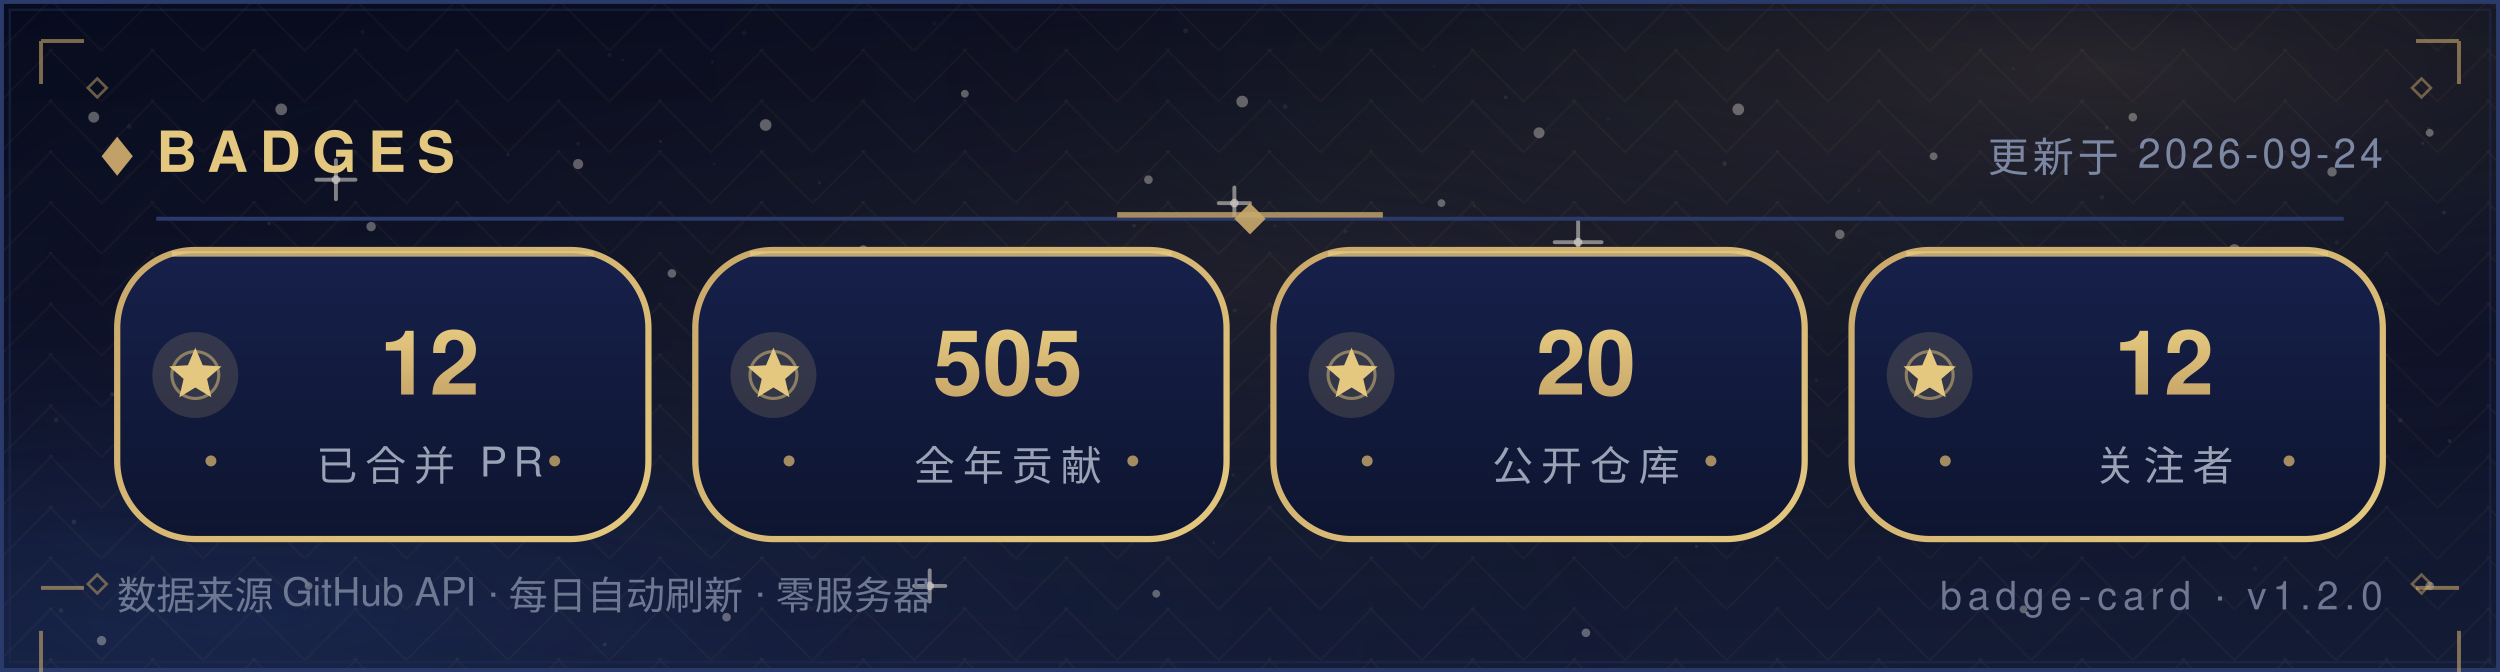
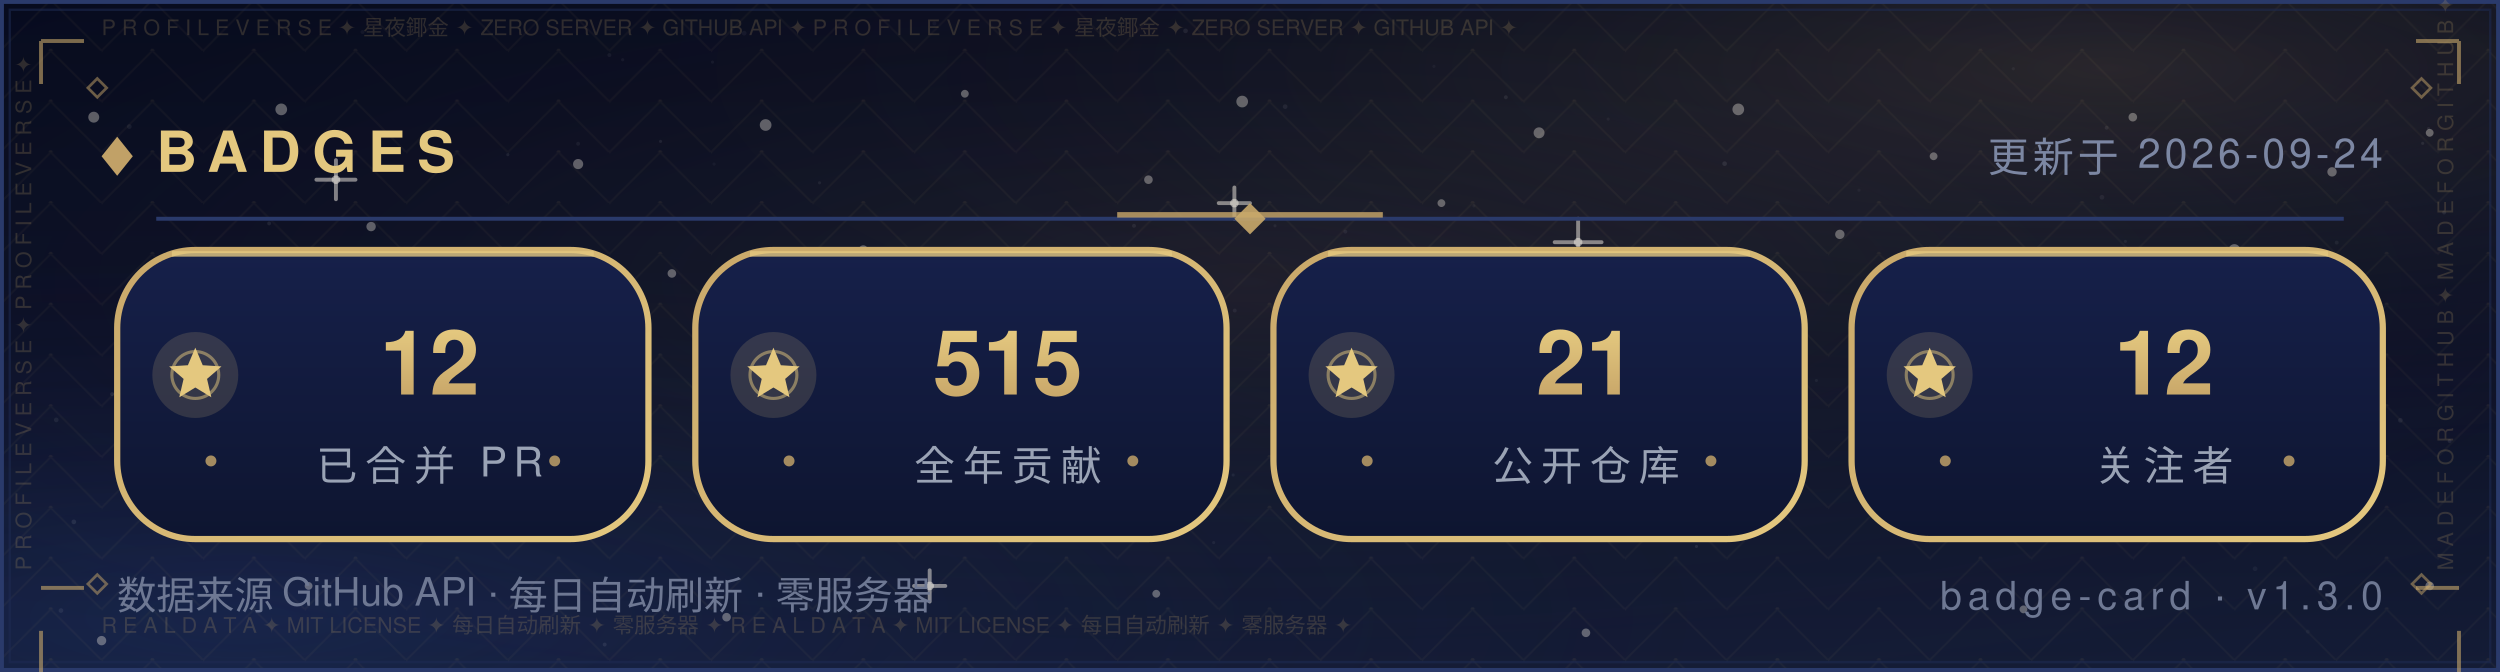
<svg xmlns="http://www.w3.org/2000/svg" width="640" height="172" viewBox="0 0 640 172" role="img" aria-label="Badges — Morningstar202604">
  <defs>
    <linearGradient id="bg" x1="0" y1="0" x2="0" y2="1">
      <stop offset="0" stop-color="#070B1E" />
      <stop offset="0.5" stop-color="#0B1026" />
      <stop offset="1" stop-color="#141C36" />
    </linearGradient>
    <radialGradient id="nebG" cx="0.84" cy="0.10" r="0.62">
      <stop offset="0" stop-color="#C9A86A" stop-opacity="0.16" />
      <stop offset="1" stop-color="#070B1E" stop-opacity="0" />
    </radialGradient>
    <radialGradient id="nebB" cx="0.10" cy="0.92" r="0.60">
      <stop offset="0" stop-color="#2B4B9E" stop-opacity="0.22" />
      <stop offset="1" stop-color="#070B1E" stop-opacity="0" />
    </radialGradient>
    <radialGradient id="glow" cx="0.5" cy="0.42" r="0.72">
      <stop offset="0" stop-color="#C9A86A" stop-opacity="0.1" />
      <stop offset="1" stop-color="#070B1E" stop-opacity="0" />
    </radialGradient>
    <pattern id="fil1" width="26.0" height="13.0" patternUnits="userSpaceOnUse">
      <path d="M13.0 0 L26.0 13.0 L13.0 26.0 L0 13.0 Z" fill="none" stroke="#C9A86A" stroke-width="0.5" opacity="0.05" />
      <circle cx="13.0" cy="13.0" r="0.55" fill="#C9A86A" opacity="0.08" />
      <circle cx="0" cy="0" r="0.35" fill="#C9A86A" opacity="0.05" />
    </pattern>
  </defs>
  <rect width="640" height="172" fill="url(#bg)" />
  <rect width="640" height="172" fill="url(#nebG)" />
  <rect width="640" height="172" fill="url(#nebB)" />
  <rect width="640" height="172" fill="url(#glow)" />
  <rect width="640" height="172" fill="url(#fil1)" />
  <circle cx="24" cy="30" r="1.4" fill="#F5F0E6" opacity="0.35" />
  <circle cx="47" cy="74" r="1.1" fill="#F5F0E6" opacity="0.35" />
  <circle cx="72" cy="28" r="1.5" fill="#F5F0E6" opacity="0.35" />
  <circle cx="95" cy="58" r="1.2" fill="#F5F0E6" opacity="0.35" />
  <circle cx="121" cy="88" r="1" fill="#F5F0E6" opacity="0.35" />
  <circle cx="148" cy="42" r="1.3" fill="#F5F0E6" opacity="0.35" />
  <circle cx="172" cy="70" r="1.1" fill="#F5F0E6" opacity="0.35" />
  <circle cx="196" cy="32" r="1.5" fill="#F5F0E6" opacity="0.35" />
  <circle cx="221" cy="64" r="1.2" fill="#F5F0E6" opacity="0.35" />
  <circle cx="247" cy="24" r="1" fill="#F5F0E6" opacity="0.35" />
  <circle cx="269" cy="82" r="1.4" fill="#F5F0E6" opacity="0.35" />
  <circle cx="294" cy="46" r="1.1" fill="#F5F0E6" opacity="0.35" />
  <circle cx="318" cy="26" r="1.5" fill="#F5F0E6" opacity="0.35" />
  <circle cx="343" cy="76" r="1.2" fill="#F5F0E6" opacity="0.35" />
  <circle cx="369" cy="52" r="1" fill="#F5F0E6" opacity="0.35" />
  <circle cx="394" cy="34" r="1.4" fill="#F5F0E6" opacity="0.35" />
  <circle cx="419" cy="72" r="1.1" fill="#F5F0E6" opacity="0.35" />
  <circle cx="445" cy="28" r="1.5" fill="#F5F0E6" opacity="0.35" />
  <circle cx="471" cy="60" r="1.2" fill="#F5F0E6" opacity="0.35" />
  <circle cx="495" cy="40" r="1" fill="#F5F0E6" opacity="0.35" />
  <circle cx="522" cy="78" r="1.4" fill="#F5F0E6" opacity="0.35" />
  <circle cx="546" cy="30" r="1.1" fill="#F5F0E6" opacity="0.35" />
  <circle cx="572" cy="64" r="1.5" fill="#F5F0E6" opacity="0.35" />
  <circle cx="597" cy="44" r="1.2" fill="#F5F0E6" opacity="0.35" />
  <circle cx="622" cy="34" r="1" fill="#F5F0E6" opacity="0.35" />
  <circle cx="34" cy="116" r="1" fill="#F5F0E6" opacity="0.35" />
  <circle cx="88" cy="108" r="1.3" fill="#F5F0E6" opacity="0.35" />
  <circle cx="141" cy="122" r="1.1" fill="#F5F0E6" opacity="0.35" />
  <circle cx="197" cy="106" r="1.4" fill="#F5F0E6" opacity="0.35" />
  <circle cx="252" cy="118" r="1" fill="#F5F0E6" opacity="0.35" />
  <circle cx="307" cy="108" r="1.3" fill="#F5F0E6" opacity="0.35" />
  <circle cx="364" cy="124" r="1.1" fill="#F5F0E6" opacity="0.35" />
  <circle cx="421" cy="104" r="1.4" fill="#F5F0E6" opacity="0.35" />
  <circle cx="478" cy="120" r="1" fill="#F5F0E6" opacity="0.35" />
  <circle cx="536" cy="110" r="1.3" fill="#F5F0E6" opacity="0.35" />
  <circle cx="596" cy="122" r="1.1" fill="#F5F0E6" opacity="0.35" />
  <circle cx="26" cy="164" r="1.2" fill="#F5F0E6" opacity="0.35" />
  <circle cx="79" cy="150" r="1" fill="#F5F0E6" opacity="0.35" />
  <circle cx="186" cy="158" r="1.1" fill="#F5F0E6" opacity="0.35" />
  <circle cx="296" cy="152" r="1" fill="#F5F0E6" opacity="0.35" />
  <circle cx="406" cy="162" r="1.1" fill="#F5F0E6" opacity="0.35" />
  <circle cx="518" cy="156" r="1" fill="#F5F0E6" opacity="0.35" />
  <circle cx="622" cy="150" r="1.1" fill="#F5F0E6" opacity="0.35" />
  <path d="M81.0 46.0 H91.0 M86.0 41.0 V51.0" stroke="#F5F0E6" stroke-width="1" stroke-linecap="round" opacity="0.5" />
  <circle cx="86.0" cy="46.0" r="1.1" fill="#F5F0E6" opacity="0.5" />
  <path d="M234.0 150.0 H242.0 M238.0 146.0 V154.0" stroke="#F5F0E6" stroke-width="1" stroke-linecap="round" opacity="0.5" />
  <circle cx="238.0" cy="150.0" r="1.1" fill="#F5F0E6" opacity="0.5" />
  <path d="M398.0 62.0 H410.0 M404.0 56.0 V68.0" stroke="#F5F0E6" stroke-width="1" stroke-linecap="round" opacity="0.5" />
  <circle cx="404.0" cy="62.0" r="1.1" fill="#F5F0E6" opacity="0.5" />
  <path d="M312.0 52.0 H320.0 M316.0 48.0 V56.0" stroke="#F5F0E6" stroke-width="1" stroke-linecap="round" opacity="0.5" />
  <circle cx="316.0" cy="52.0" r="1.1" fill="#F5F0E6" opacity="0.5" />
  <circle cx="15.6" cy="156.3" r="0.6" fill="#FFFFFF" opacity="0.067" />
  <circle cx="97.2" cy="97.0" r="0.6" fill="#FFFFFF" opacity="0.076" />
  <circle cx="538.1" cy="50.5" r="0.6" fill="#FFFFFF" opacity="0.057" />
  <circle cx="344.4" cy="59.3" r="0.5" fill="#FFFFFF" opacity="0.057" />
  <circle cx="159.4" cy="15.3" r="0.4" fill="#FFFFFF" opacity="0.048" />
  <circle cx="28.7" cy="100.9" r="0.5" fill="#FFFFFF" opacity="0.080" />
  <circle cx="209.8" cy="46.8" r="0.4" fill="#FFFFFF" opacity="0.060" />
  <circle cx="316.1" cy="79.5" r="0.5" fill="#FFFFFF" opacity="0.057" />
  <circle cx="590.8" cy="161.7" r="0.5" fill="#FFFFFF" opacity="0.037" />
  <circle cx="539.3" cy="32.7" r="0.5" fill="#FFFFFF" opacity="0.068" />
  <circle cx="385.5" cy="24.9" r="0.5" fill="#FFFFFF" opacity="0.076" />
  <circle cx="292.3" cy="88.6" r="0.5" fill="#FFFFFF" opacity="0.060" />
  <circle cx="536.7" cy="123.6" r="0.5" fill="#FFFFFF" opacity="0.046" />
  <circle cx="377.3" cy="52.7" r="0.4" fill="#FFFFFF" opacity="0.041" />
  <circle cx="92.8" cy="8.2" r="0.5" fill="#FFFFFF" opacity="0.044" />
  <circle cx="354.5" cy="103.9" r="0.5" fill="#FFFFFF" opacity="0.080" />
  <circle cx="310.7" cy="138.9" r="0.4" fill="#FFFFFF" opacity="0.054" />
  <circle cx="601.3" cy="126.0" r="0.5" fill="#FFFFFF" opacity="0.054" />
  <circle cx="18.9" cy="133.6" r="0.6" fill="#FFFFFF" opacity="0.085" />
  <circle cx="312.4" cy="126.5" r="0.6" fill="#FFFFFF" opacity="0.069" />
  <circle cx="239.2" cy="6.0" r="0.5" fill="#FFFFFF" opacity="0.036" />
  <circle cx="436.2" cy="102.9" r="0.6" fill="#FFFFFF" opacity="0.071" />
  <circle cx="329.0" cy="27.3" r="0.6" fill="#FFFFFF" opacity="0.063" />
  <circle cx="625.7" cy="54.4" r="0.5" fill="#FFFFFF" opacity="0.075" />
  <circle cx="428.8" cy="86.2" r="0.4" fill="#FFFFFF" opacity="0.065" />
  <circle cx="169.1" cy="36.2" r="0.4" fill="#FFFFFF" opacity="0.073" />
  <circle cx="586.8" cy="90.4" r="0.4" fill="#FFFFFF" opacity="0.060" />
  <circle cx="598.2" cy="62.1" r="0.5" fill="#FFFFFF" opacity="0.054" />
  <circle cx="289.9" cy="75.4" r="0.5" fill="#FFFFFF" opacity="0.053" />
  <circle cx="315.7" cy="121.6" r="0.4" fill="#FFFFFF" opacity="0.054" />
  <circle cx="154.8" cy="165.0" r="0.5" fill="#FFFFFF" opacity="0.080" />
  <circle cx="411.7" cy="30.5" r="0.4" fill="#FFFFFF" opacity="0.043" />
  <circle cx="465.0" cy="97.4" r="0.4" fill="#FFFFFF" opacity="0.048" />
  <circle cx="533.5" cy="75.1" r="0.5" fill="#FFFFFF" opacity="0.050" />
  <circle cx="621.7" cy="32.9" r="0.4" fill="#FFFFFF" opacity="0.064" />
  <circle cx="14.4" cy="107.5" r="0.6" fill="#FFFFFF" opacity="0.064" />
  <circle cx="68.9" cy="57.2" r="0.5" fill="#FFFFFF" opacity="0.076" />
  <circle cx="182.4" cy="15.9" r="0.4" fill="#FFFFFF" opacity="0.047" />
  <circle cx="125.6" cy="81.9" r="0.5" fill="#FFFFFF" opacity="0.081" />
  <circle cx="367.1" cy="17.0" r="0.4" fill="#FFFFFF" opacity="0.039" />
  <circle cx="441.5" cy="41.9" r="0.6" fill="#FFFFFF" opacity="0.085" />
  <circle cx="69.5" cy="85.0" r="0.5" fill="#FFFFFF" opacity="0.078" />
  <circle cx="627.1" cy="112.9" r="0.5" fill="#FFFFFF" opacity="0.081" />
  <circle cx="620.2" cy="36.7" r="0.4" fill="#FFFFFF" opacity="0.078" />
  <circle cx="508.9" cy="151.4" r="0.4" fill="#FFFFFF" opacity="0.055" />
  <circle cx="403.3" cy="120.8" r="0.4" fill="#FFFFFF" opacity="0.061" />
  <circle cx="381.0" cy="118.9" r="0.5" fill="#FFFFFF" opacity="0.078" />
  <circle cx="33.1" cy="32.4" r="0.6" fill="#FFFFFF" opacity="0.059" />
  <circle cx="249.8" cy="56.1" r="0.4" fill="#FFFFFF" opacity="0.066" />
  <circle cx="434.3" cy="139.9" r="0.4" fill="#FFFFFF" opacity="0.082" />
  <circle cx="437.2" cy="123.0" r="0.4" fill="#FFFFFF" opacity="0.040" />
  <circle cx="577.3" cy="145.6" r="0.6" fill="#FFFFFF" opacity="0.044" />
  <circle cx="366.6" cy="92.9" r="0.5" fill="#FFFFFF" opacity="0.044" />
  <circle cx="444.8" cy="113.9" r="0.4" fill="#FFFFFF" opacity="0.060" />
  <circle cx="316.6" cy="56.4" r="0.4" fill="#FFFFFF" opacity="0.076" />
  <circle cx="148.0" cy="36.8" r="0.5" fill="#FFFFFF" opacity="0.053" />
  <circle cx="326.4" cy="57.8" r="0.4" fill="#FFFFFF" opacity="0.054" />
  <circle cx="515.4" cy="17.6" r="0.4" fill="#FFFFFF" opacity="0.047" />
  <circle cx="182.8" cy="42.0" r="0.4" fill="#FFFFFF" opacity="0.039" />
  <circle cx="475.9" cy="48.7" r="0.4" fill="#FFFFFF" opacity="0.037" />
  <circle cx="441.8" cy="73.9" r="0.5" fill="#FFFFFF" opacity="0.057" />
  <circle cx="386.7" cy="63.7" r="0.6" fill="#FFFFFF" opacity="0.059" />
  <circle cx="303.5" cy="7.9" r="0.6" fill="#FFFFFF" opacity="0.074" />
  <circle cx="544.1" cy="61.8" r="0.4" fill="#FFFFFF" opacity="0.054" />
  <circle cx="156.0" cy="14.1" r="0.5" fill="#FFFFFF" opacity="0.051" />
  <circle cx="614.5" cy="107.6" r="0.6" fill="#FFFFFF" opacity="0.068" />
  <circle cx="397.8" cy="120.2" r="0.4" fill="#FFFFFF" opacity="0.042" />
  <circle cx="190.5" cy="8.5" r="0.6" fill="#FFFFFF" opacity="0.043" />
  <circle cx="483.0" cy="117.3" r="0.4" fill="#FFFFFF" opacity="0.085" />
  <circle cx="187.7" cy="103.4" r="0.5" fill="#FFFFFF" opacity="0.067" />
  <circle cx="290.3" cy="57.8" r="0.5" fill="#FFFFFF" opacity="0.068" />
  <circle cx="130.0" cy="39.6" r="0.4" fill="#FFFFFF" opacity="0.074" />
  <rect x="0.5" y="0.5" width="639" height="171" fill="none" stroke="#2A3A6B" stroke-width="1" />
  <rect x="2.5" y="2.5" width="635" height="167" fill="none" stroke="#1D2A52" stroke-width="0.6" opacity="0.55" />
+   <text x="26" y="9" font-family="'Segoe UI',Helvetica,Arial,'PingFang SC','Microsoft YaHei',sans-serif" font-size="5.5" fill="#C9A86A" opacity="0.2" textLength="588">P R O F I L E   V E R S E   ✦   星夜鎁金   ✦   ZERO SERVER   ✦   GITHUB API   ✦   P R O F I L E   V E R S E   ✦   星夜鎁金   ✦   ZERO SERVER   ✦   GITHUB API   ✦   </text>
+   <text x="26" y="162" font-family="'Segoe UI',Helvetica,Arial,'PingFang SC','Microsoft YaHei',sans-serif" font-size="5.5" fill="#C9A86A" opacity="0.2" textLength="588">R E A L   D A T A   ✦   MIT LICENSE   ✦   每日自动刷新   ✦   零服务器   ✦   R E A L   D A T A   ✦   MIT LICENSE   ✦   每日自动刷新   ✦   零服务器   ✦   </text>
+   <text x="8" y="146" font-family="'Segoe UI',Helvetica,Arial,'PingFang SC','Microsoft YaHei',sans-serif" font-size="5.5" fill="#C9A86A" opacity="0.2" textLength="120" transform="rotate(-90 8 146)">P R O F I L E   V E R S E   ✦   P R O F I L E   V E R S E   ✦   </text>
+   <text x="628" y="146" font-family="'Segoe UI',Helvetica,Arial,'PingFang SC','Microsoft YaHei',sans-serif" font-size="5.5" fill="#C9A86A" opacity="0.2" textLength="120" transform="rotate(-90 628 146)">M A D E   F O R   G I T H U B   ✦   M A D E   F O R   G I T H U B   ✦   </text>
  <path d="M10.5 10.5 h11 M10.5 10.5 v11" fill="none" stroke="#C9A86A" stroke-width="1" opacity="0.6" />
  <path d="M618.5 10.5 h11 M629.5 10.5 v11" fill="none" stroke="#C9A86A" stroke-width="1" opacity="0.6" />
  <path d="M10.5 150.5 h11 M10.5 161.5 v11" fill="none" stroke="#C9A86A" stroke-width="1" opacity="0.6" />
  <path d="M618.5 150.5 h11 M629.5 161.5 v11" fill="none" stroke="#C9A86A" stroke-width="1" opacity="0.6" />
  <path d="M22.5 22.5 l2.4 -2.4 l2.4 2.4 l-2.4 2.4 z" fill="none" stroke="#C9A86A" stroke-width="0.7" opacity="0.5" />
  <path d="M617.5 22.5 l2.4 -2.4 l2.4 2.4 l-2.4 2.4 z" fill="none" stroke="#C9A86A" stroke-width="0.7" opacity="0.5" />
  <path d="M22.5 149.5 l2.4 -2.4 l2.4 2.4 l-2.4 2.4 z" fill="none" stroke="#C9A86A" stroke-width="0.7" opacity="0.5" />
  <path d="M617.5 149.5 l2.4 -2.4 l2.4 2.4 l-2.4 2.4 z" fill="none" stroke="#C9A86A" stroke-width="0.7" opacity="0.5" />
  <path d="M26 40 l4 -5 l4 5 l-4 5 z" fill="#C9A86A" opacity="0.95" />
  <text x="40" y="44" font-family="'Segoe UI',Helvetica,Arial,'PingFang SC','Microsoft YaHei',sans-serif" font-size="14.5" font-weight="700" letter-spacing="3" fill="#E4C87F">BADGES</text>
  <text x="610" y="44" text-anchor="end" font-family="'Segoe UI',Helvetica,Arial,'PingFang SC','Microsoft YaHei',sans-serif" font-size="10.5" letter-spacing="1" fill="#7C87A3">更新于 2026-09-24</text>
  <line x1="40" y1="56" x2="600" y2="56" stroke="#2A3A6B" stroke-width="1" />
  <line x1="286" y1="55" x2="354" y2="55" stroke="#C9A86A" stroke-width="1.4" opacity="0.8" />
  <path d="M320 52 l4 4 l-4 4 l-4 -4 z" fill="#C9A86A" opacity="0.9" />
  <defs>
    <linearGradient id="pb" x1="0" y1="0" x2="0" y2="1">
      <stop offset="0" stop-color="#16204A" />
      <stop offset="1" stop-color="#0E1530" />
    </linearGradient>
    <linearGradient id="gtb" x1="0" y1="0" x2="0" y2="1">
      <stop offset="0" stop-color="#E4C87F" />
      <stop offset="1" stop-color="#C9A86A" />
    </linearGradient>
  </defs>
  <defs>
    <linearGradient id="ge30" x1="0" y1="0" x2="1" y2="1">
      <stop offset="0" stop-color="#C9A86A" />
      <stop offset="1" stop-color="#E4C87F" />
    </linearGradient>
  </defs>
  <rect x="30" y="64" width="136" height="74" rx="20" fill="url(#pb)" stroke="url(#ge30)" stroke-width="1.6" />
  <line x1="44" y1="65" x2="152" y2="65" stroke="#E4C87F" stroke-width="1.4" opacity="0.8" />
  <circle cx="50" cy="96" r="11" fill="#E4C87F" opacity="0.16" />
  <circle cx="50" cy="96" r="6" fill="none" stroke="#E4C87F" stroke-opacity="0.5" stroke-width="0.8" />
  <polygon points="50.0,89.0 51.9,93.5 56.7,93.8 53.0,97.0 54.1,101.7 50.0,99.2 45.9,101.7 47.0,97.0 43.3,93.8 48.1,93.5" fill="#E4C87F" />
  <text x="110" y="101" text-anchor="middle" font-family="'Segoe UI',Helvetica,Arial,'PingFang SC','Microsoft YaHei',sans-serif" font-size="23" font-weight="600" fill="url(#gtb)">12</text>
  <text x="110" y="123" text-anchor="middle" font-family="'Segoe UI',Helvetica,Arial,'PingFang SC','Microsoft YaHei',sans-serif" font-size="10.5" letter-spacing="2" fill="#9AA3B5">已合并 PR</text>
  <circle cx="54" cy="118" r="1.4" fill="#C9A86A" opacity="0.8" />
  <circle cx="142" cy="118" r="1.4" fill="#C9A86A" opacity="0.8" />
  <defs>
    <linearGradient id="ge178" x1="0" y1="0" x2="1" y2="1">
      <stop offset="0" stop-color="#C9A86A" />
      <stop offset="1" stop-color="#E4C87F" />
    </linearGradient>
  </defs>
  <rect x="178" y="64" width="136" height="74" rx="20" fill="url(#pb)" stroke="url(#ge178)" stroke-width="1.6" />
  <line x1="192" y1="65" x2="300" y2="65" stroke="#E4C87F" stroke-width="1.4" opacity="0.8" />
  <circle cx="198" cy="96" r="11" fill="#E4C87F" opacity="0.16" />
  <circle cx="198" cy="96" r="6" fill="none" stroke="#E4C87F" stroke-opacity="0.5" stroke-width="0.8" />
  <polygon points="198.0,89.0 199.9,93.5 204.7,93.8 201.0,97.0 202.1,101.7 198.0,99.2 193.9,101.7 195.0,97.0 191.3,93.8 196.1,93.5" fill="#E4C87F" />
-   <text x="258" y="101" text-anchor="middle" font-family="'Segoe UI',Helvetica,Arial,'PingFang SC','Microsoft YaHei',sans-serif" font-size="23" font-weight="600" fill="url(#gtb)">505</text>
+   <text x="258" y="101" text-anchor="middle" font-family="'Segoe UI',Helvetica,Arial,'PingFang SC','Microsoft YaHei',sans-serif" font-size="23" font-weight="600" fill="url(#gtb)">515</text>
  <text x="258" y="123" text-anchor="middle" font-family="'Segoe UI',Helvetica,Arial,'PingFang SC','Microsoft YaHei',sans-serif" font-size="10.5" letter-spacing="2" fill="#9AA3B5">全年贡献</text>
  <circle cx="202" cy="118" r="1.4" fill="#C9A86A" opacity="0.8" />
  <circle cx="290" cy="118" r="1.4" fill="#C9A86A" opacity="0.8" />
  <defs>
    <linearGradient id="ge326" x1="0" y1="0" x2="1" y2="1">
      <stop offset="0" stop-color="#C9A86A" />
      <stop offset="1" stop-color="#E4C87F" />
    </linearGradient>
  </defs>
  <rect x="326" y="64" width="136" height="74" rx="20" fill="url(#pb)" stroke="url(#ge326)" stroke-width="1.6" />
  <line x1="340" y1="65" x2="448" y2="65" stroke="#E4C87F" stroke-width="1.4" opacity="0.8" />
  <circle cx="346" cy="96" r="11" fill="#E4C87F" opacity="0.16" />
  <circle cx="346" cy="96" r="6" fill="none" stroke="#E4C87F" stroke-opacity="0.5" stroke-width="0.8" />
  <polygon points="346.0,89.0 347.9,93.5 352.7,93.8 349.0,97.0 350.1,101.7 346.0,99.2 341.9,101.7 343.0,97.0 339.3,93.8 344.1,93.5" fill="#E4C87F" />
-   <text x="406" y="101" text-anchor="middle" font-family="'Segoe UI',Helvetica,Arial,'PingFang SC','Microsoft YaHei',sans-serif" font-size="23" font-weight="600" fill="url(#gtb)">20</text>
+   <text x="406" y="101" text-anchor="middle" font-family="'Segoe UI',Helvetica,Arial,'PingFang SC','Microsoft YaHei',sans-serif" font-size="23" font-weight="600" fill="url(#gtb)">21</text>
  <text x="406" y="123" text-anchor="middle" font-family="'Segoe UI',Helvetica,Arial,'PingFang SC','Microsoft YaHei',sans-serif" font-size="10.5" letter-spacing="2" fill="#9AA3B5">公开仓库</text>
  <circle cx="350" cy="118" r="1.4" fill="#C9A86A" opacity="0.8" />
  <circle cx="438" cy="118" r="1.4" fill="#C9A86A" opacity="0.8" />
  <defs>
    <linearGradient id="ge474" x1="0" y1="0" x2="1" y2="1">
      <stop offset="0" stop-color="#C9A86A" />
      <stop offset="1" stop-color="#E4C87F" />
    </linearGradient>
  </defs>
  <rect x="474" y="64" width="136" height="74" rx="20" fill="url(#pb)" stroke="url(#ge474)" stroke-width="1.6" />
  <line x1="488" y1="65" x2="596" y2="65" stroke="#E4C87F" stroke-width="1.4" opacity="0.8" />
  <circle cx="494" cy="96" r="11" fill="#E4C87F" opacity="0.16" />
  <circle cx="494" cy="96" r="6" fill="none" stroke="#E4C87F" stroke-opacity="0.5" stroke-width="0.8" />
  <polygon points="494.0,89.0 495.9,93.5 500.7,93.8 497.0,97.0 498.1,101.7 494.0,99.2 489.9,101.7 491.0,97.0 487.3,93.8 492.1,93.5" fill="#E4C87F" />
  <text x="554" y="101" text-anchor="middle" font-family="'Segoe UI',Helvetica,Arial,'PingFang SC','Microsoft YaHei',sans-serif" font-size="23" font-weight="600" fill="url(#gtb)">12</text>
  <text x="554" y="123" text-anchor="middle" font-family="'Segoe UI',Helvetica,Arial,'PingFang SC','Microsoft YaHei',sans-serif" font-size="10.5" letter-spacing="2" fill="#9AA3B5">关注者</text>
  <circle cx="498" cy="118" r="1.4" fill="#C9A86A" opacity="0.8" />
  <circle cx="586" cy="118" r="1.4" fill="#C9A86A" opacity="0.8" />
  <text x="30" y="156" font-family="'Segoe UI',Helvetica,Arial,'PingFang SC','Microsoft YaHei',sans-serif" font-size="10" fill="#6E7893">数据来源 GitHub API · 每日自动刷新 · 零服务器</text>
-   <text x="610" y="156" text-anchor="end" font-family="'Segoe UI',Helvetica,Arial,'PingFang SC','Microsoft YaHei',sans-serif" font-size="10" letter-spacing="1.5" fill="#6E7893">badge-card · v1.2.0</text>
+   <text x="610" y="156" text-anchor="end" font-family="'Segoe UI',Helvetica,Arial,'PingFang SC','Microsoft YaHei',sans-serif" font-size="10" letter-spacing="1.5" fill="#6E7893">badge-card · v1.3.0</text>
</svg>
